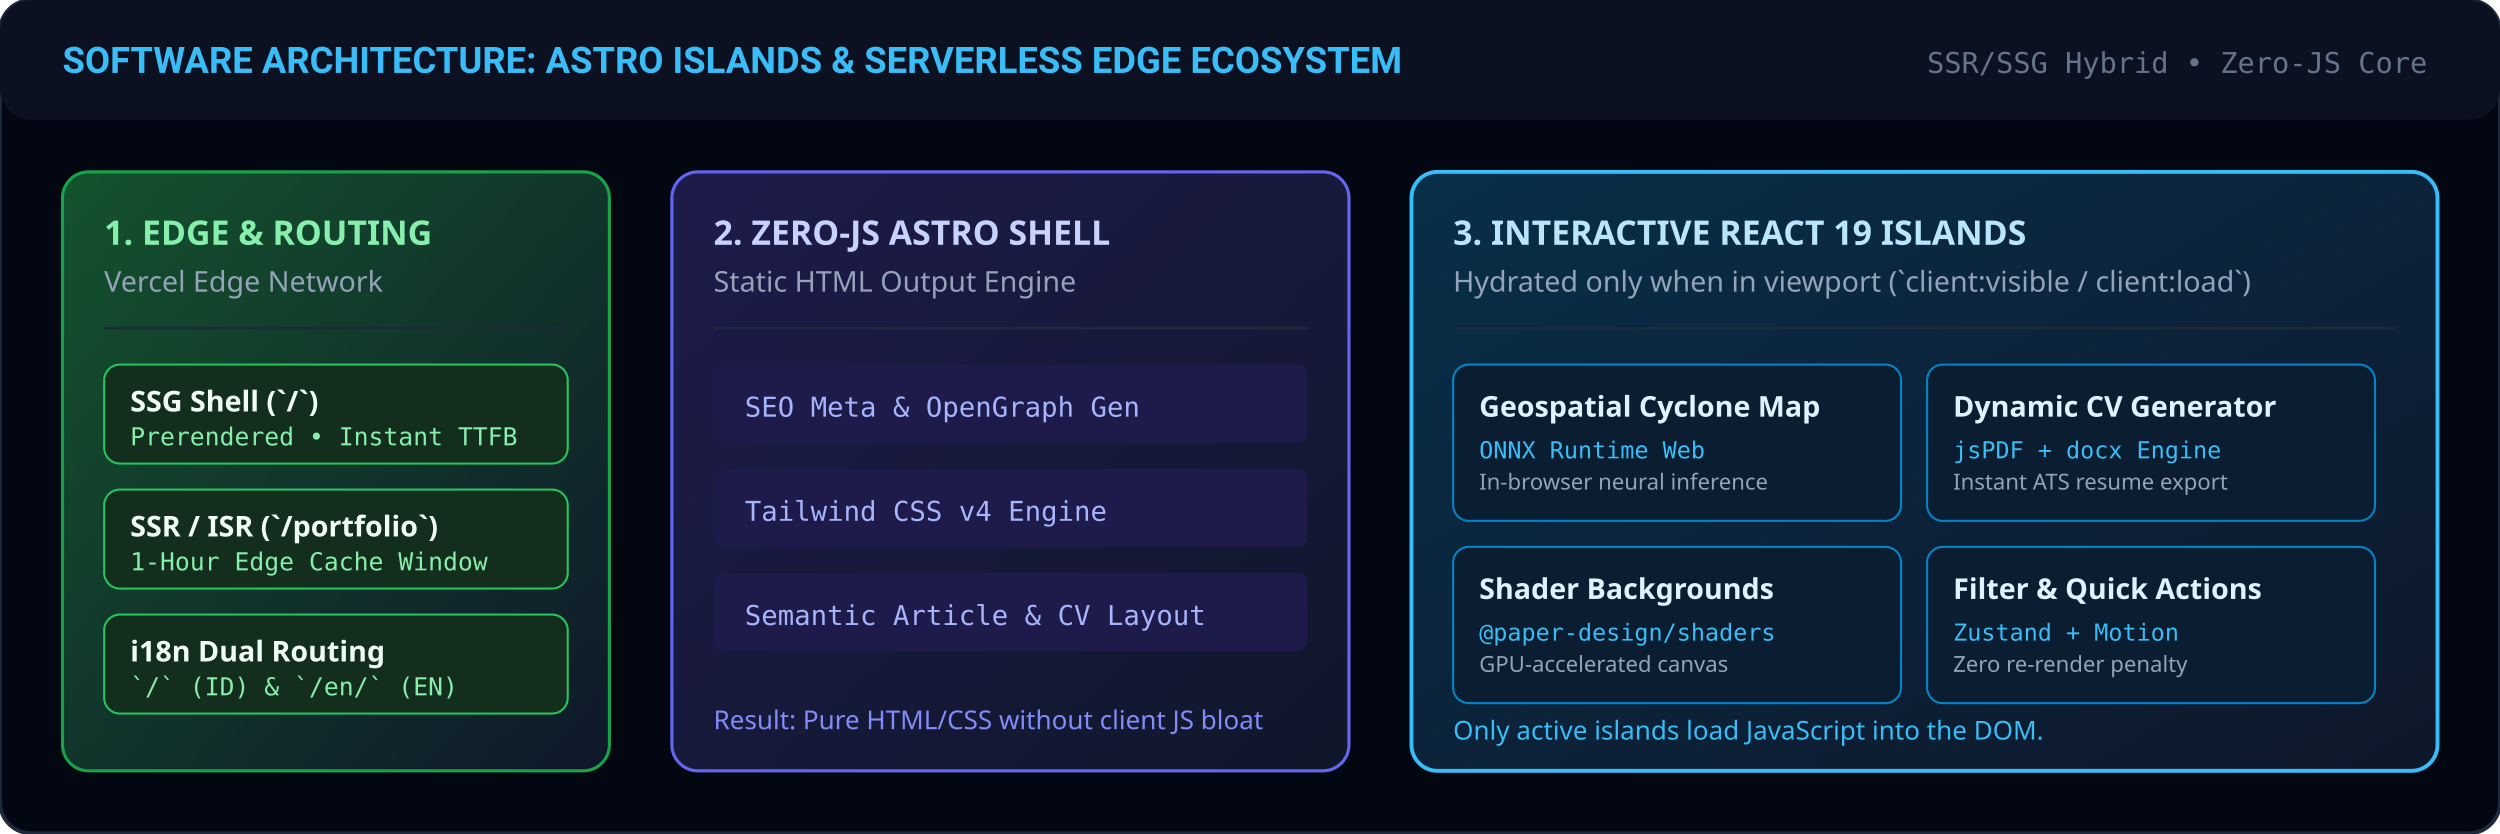
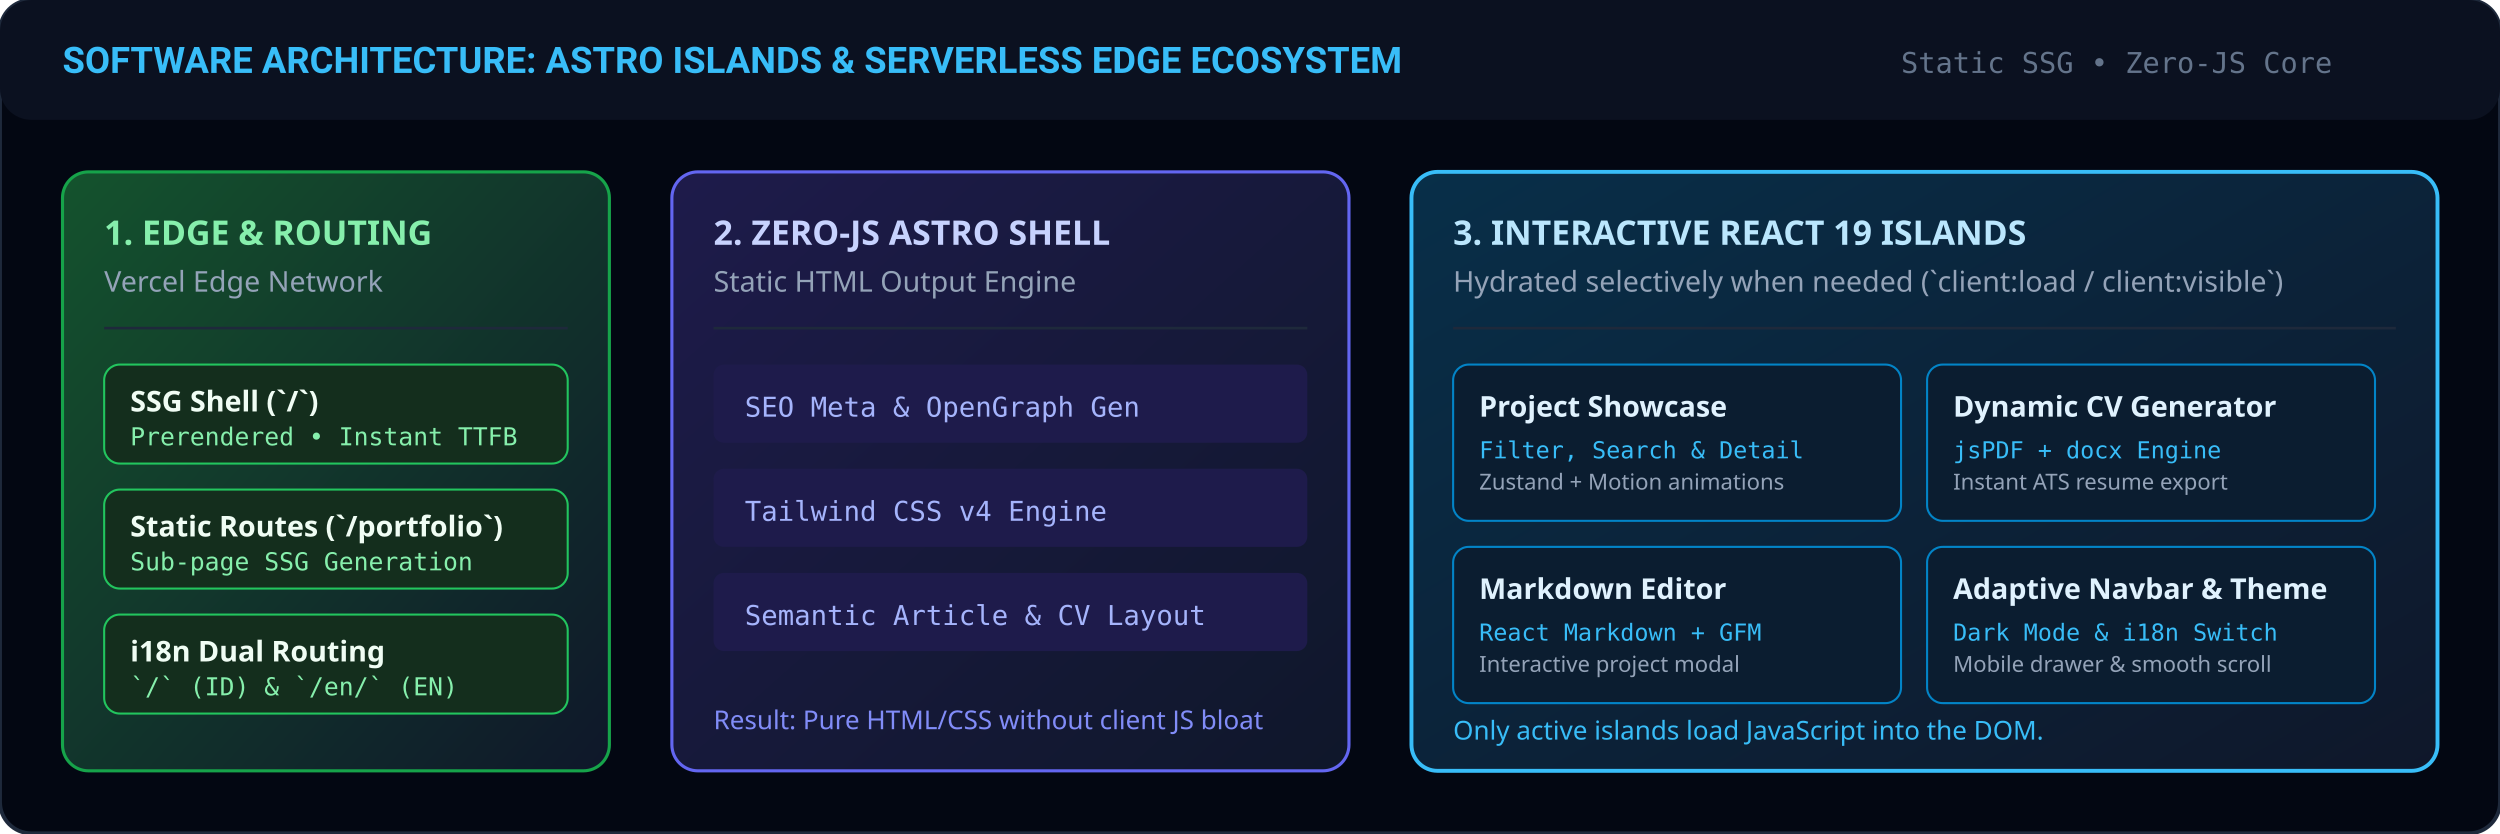
<svg xmlns="http://www.w3.org/2000/svg" viewBox="0 0 960 320" width="100%" height="100%">
  <defs>
    <linearGradient id="astroGrad" x1="0%" y1="0%" x2="100%" y2="100%">
      <stop offset="0%" stop-color="#1e1b4b" />
      <stop offset="100%" stop-color="#0f172a" />
    </linearGradient>
    <linearGradient id="reactGrad" x1="0%" y1="0%" x2="100%" y2="100%">
      <stop offset="0%" stop-color="#082f49" />
      <stop offset="100%" stop-color="#0f172a" />
    </linearGradient>
    <linearGradient id="edgeGrad" x1="0%" y1="0%" x2="100%" y2="100%">
      <stop offset="0%" stop-color="#14532d" />
      <stop offset="100%" stop-color="#0f172a" />
    </linearGradient>
  </defs>
  <rect width="960" height="320" rx="12" fill="#030712" stroke="#1e293b" stroke-width="1.5" />
  <rect x="0" y="0" width="960" height="46" rx="12" fill="#0b1120" />
  <text x="24" y="28" font-family="-apple-system, BlinkMacSystemFont, 'Segoe UI', Roboto, sans-serif" font-weight="700" font-size="14" fill="#38bdf8">SOFTWARE ARCHITECTURE: ASTRO ISLANDS &amp; SERVERLESS EDGE ECOSYSTEM</text>
-   <text x="740" y="28" font-family="monospace" font-size="11" fill="#64748b">SSR/SSG Hybrid • Zero-JS Core</text>
+   <text x="730" y="28" font-family="monospace" font-size="11" fill="#64748b">Static SSG • Zero-JS Core</text>
  <g transform="translate(24, 66)">
    <rect width="210" height="230" rx="10" fill="url(#edgeGrad)" stroke="#16a34a" stroke-width="1.2" />
    <text x="16" y="28" font-family="sans-serif" font-weight="700" font-size="13" fill="#86efac">1. EDGE &amp; ROUTING</text>
    <text x="16" y="46" font-family="sans-serif" font-size="11" fill="#94a3b8">Vercel Edge Network</text>
    <line x1="16" y1="60" x2="194" y2="60" stroke="#1e293b" />
    <rect x="16" y="74" width="178" height="38" rx="6" fill="#142e1d" stroke="#22c55e" stroke-width="0.8" />
    <text x="26" y="92" font-family="sans-serif" font-size="11" font-weight="700" fill="#f0fdf4">SSG Shell (`/`)</text>
    <text x="26" y="105" font-family="monospace" font-size="9.5" fill="#86efac">Prerendered • Instant TTFB</text>
    <rect x="16" y="122" width="178" height="38" rx="6" fill="#142e1d" stroke="#22c55e" stroke-width="0.8" />
-     <text x="26" y="140" font-family="sans-serif" font-size="11" font-weight="700" fill="#f0fdf4">SSR / ISR (`/portfolio`)</text>
-     <text x="26" y="153" font-family="monospace" font-size="9.5" fill="#86efac">1-Hour Edge Cache Window</text>
+     <text x="26" y="140" font-family="sans-serif" font-size="11" font-weight="700" fill="#f0fdf4">Static Routes (`/portfolio`)</text>
+     <text x="26" y="153" font-family="monospace" font-size="9.5" fill="#86efac">Sub-page SSG Generation</text>
    <rect x="16" y="170" width="178" height="38" rx="6" fill="#142e1d" stroke="#22c55e" stroke-width="0.8" />
    <text x="26" y="188" font-family="sans-serif" font-size="11" font-weight="700" fill="#f0fdf4">i18n Dual Routing</text>
    <text x="26" y="201" font-family="monospace" font-size="9.5" fill="#86efac">`/` (ID) &amp; `/en/` (EN)</text>
  </g>
  <g transform="translate(258, 66)">
    <rect width="260" height="230" rx="10" fill="url(#astroGrad)" stroke="#6366f1" stroke-width="1.2" />
    <text x="16" y="28" font-family="sans-serif" font-weight="700" font-size="13" fill="#c7d2fe">2. ZERO-JS ASTRO SHELL</text>
    <text x="16" y="46" font-family="sans-serif" font-size="11" fill="#94a3b8">Static HTML Output Engine</text>
    <line x1="16" y1="60" x2="244" y2="60" stroke="#1e293b" />
    <g transform="translate(16, 74)">
      <rect width="228" height="30" rx="4" fill="#1e1b4b" />
      <text x="12" y="20" font-family="monospace" font-size="10.5" fill="#a5b4fc">SEO Meta &amp; OpenGraph Gen</text>
    </g>
    <g transform="translate(16, 114)">
      <rect width="228" height="30" rx="4" fill="#1e1b4b" />
      <text x="12" y="20" font-family="monospace" font-size="10.5" fill="#a5b4fc">Tailwind CSS v4 Engine</text>
    </g>
    <g transform="translate(16, 154)">
      <rect width="228" height="30" rx="4" fill="#1e1b4b" />
      <text x="12" y="20" font-family="monospace" font-size="10.5" fill="#a5b4fc">Semantic Article &amp; CV Layout</text>
    </g>
    <text x="16" y="214" font-family="sans-serif" font-size="10" fill="#818cf8">Result: Pure HTML/CSS without client JS bloat</text>
  </g>
  <g transform="translate(542, 66)">
    <rect width="394" height="230" rx="10" fill="url(#reactGrad)" stroke="#38bdf8" stroke-width="1.5" />
    <text x="16" y="28" font-family="sans-serif" font-weight="700" font-size="13" fill="#bae6fd">3. INTERACTIVE REACT 19 ISLANDS</text>
-     <text x="16" y="46" font-family="sans-serif" font-size="11" fill="#94a3b8">Hydrated only when in viewport (`client:visible / client:load`)</text>
+     <text x="16" y="46" font-family="sans-serif" font-size="11" fill="#94a3b8">Hydrated selectively when needed (`client:load / client:visible`)</text>
    <line x1="16" y1="60" x2="378" y2="60" stroke="#1e293b" />
    <g transform="translate(16, 74)">
      <rect width="172" height="60" rx="6" fill="#0b1d30" stroke="#0284c7" stroke-width="0.8" />
-       <text x="10" y="20" font-family="sans-serif" font-size="11" font-weight="700" fill="#e0f2fe">Geospatial Cyclone Map</text>
-       <text x="10" y="36" font-family="monospace" font-size="9" fill="#38bdf8">ONNX Runtime Web</text>
-       <text x="10" y="48" font-family="sans-serif" font-size="8.5" fill="#94a3b8">In-browser neural inference</text>
+       <text x="10" y="20" font-family="sans-serif" font-size="11" font-weight="700" fill="#e0f2fe">Project Showcase</text>
+       <text x="10" y="36" font-family="monospace" font-size="9" fill="#38bdf8">Filter, Search &amp; Detail</text>
+       <text x="10" y="48" font-family="sans-serif" font-size="8.5" fill="#94a3b8">Zustand + Motion animations</text>
    </g>
    <g transform="translate(198, 74)">
      <rect width="172" height="60" rx="6" fill="#0b1d30" stroke="#0284c7" stroke-width="0.8" />
      <text x="10" y="20" font-family="sans-serif" font-size="11" font-weight="700" fill="#e0f2fe">Dynamic CV Generator</text>
      <text x="10" y="36" font-family="monospace" font-size="9" fill="#38bdf8">jsPDF + docx Engine</text>
      <text x="10" y="48" font-family="sans-serif" font-size="8.5" fill="#94a3b8">Instant ATS resume export</text>
    </g>
    <g transform="translate(16, 144)">
      <rect width="172" height="60" rx="6" fill="#0b1d30" stroke="#0284c7" stroke-width="0.8" />
-       <text x="10" y="20" font-family="sans-serif" font-size="11" font-weight="700" fill="#e0f2fe">Shader Backgrounds</text>
-       <text x="10" y="36" font-family="monospace" font-size="9" fill="#38bdf8">@paper-design/shaders</text>
-       <text x="10" y="48" font-family="sans-serif" font-size="8.5" fill="#94a3b8">GPU-accelerated canvas</text>
+       <text x="10" y="20" font-family="sans-serif" font-size="11" font-weight="700" fill="#e0f2fe">Markdown Editor</text>
+       <text x="10" y="36" font-family="monospace" font-size="9" fill="#38bdf8">React Markdown + GFM</text>
+       <text x="10" y="48" font-family="sans-serif" font-size="8.5" fill="#94a3b8">Interactive project modal</text>
    </g>
    <g transform="translate(198, 144)">
      <rect width="172" height="60" rx="6" fill="#0b1d30" stroke="#0284c7" stroke-width="0.8" />
-       <text x="10" y="20" font-family="sans-serif" font-size="11" font-weight="700" fill="#e0f2fe">Filter &amp; Quick Actions</text>
-       <text x="10" y="36" font-family="monospace" font-size="9" fill="#38bdf8">Zustand + Motion</text>
-       <text x="10" y="48" font-family="sans-serif" font-size="8.5" fill="#94a3b8">Zero re-render penalty</text>
+       <text x="10" y="20" font-family="sans-serif" font-size="11" font-weight="700" fill="#e0f2fe">Adaptive Navbar &amp; Theme</text>
+       <text x="10" y="36" font-family="monospace" font-size="9" fill="#38bdf8">Dark Mode &amp; i18n Switch</text>
+       <text x="10" y="48" font-family="sans-serif" font-size="8.5" fill="#94a3b8">Mobile drawer &amp; smooth scroll</text>
    </g>
    <text x="16" y="218" font-family="sans-serif" font-size="10" fill="#38bdf8">Only active islands load JavaScript into the DOM.</text>
  </g>
</svg>
